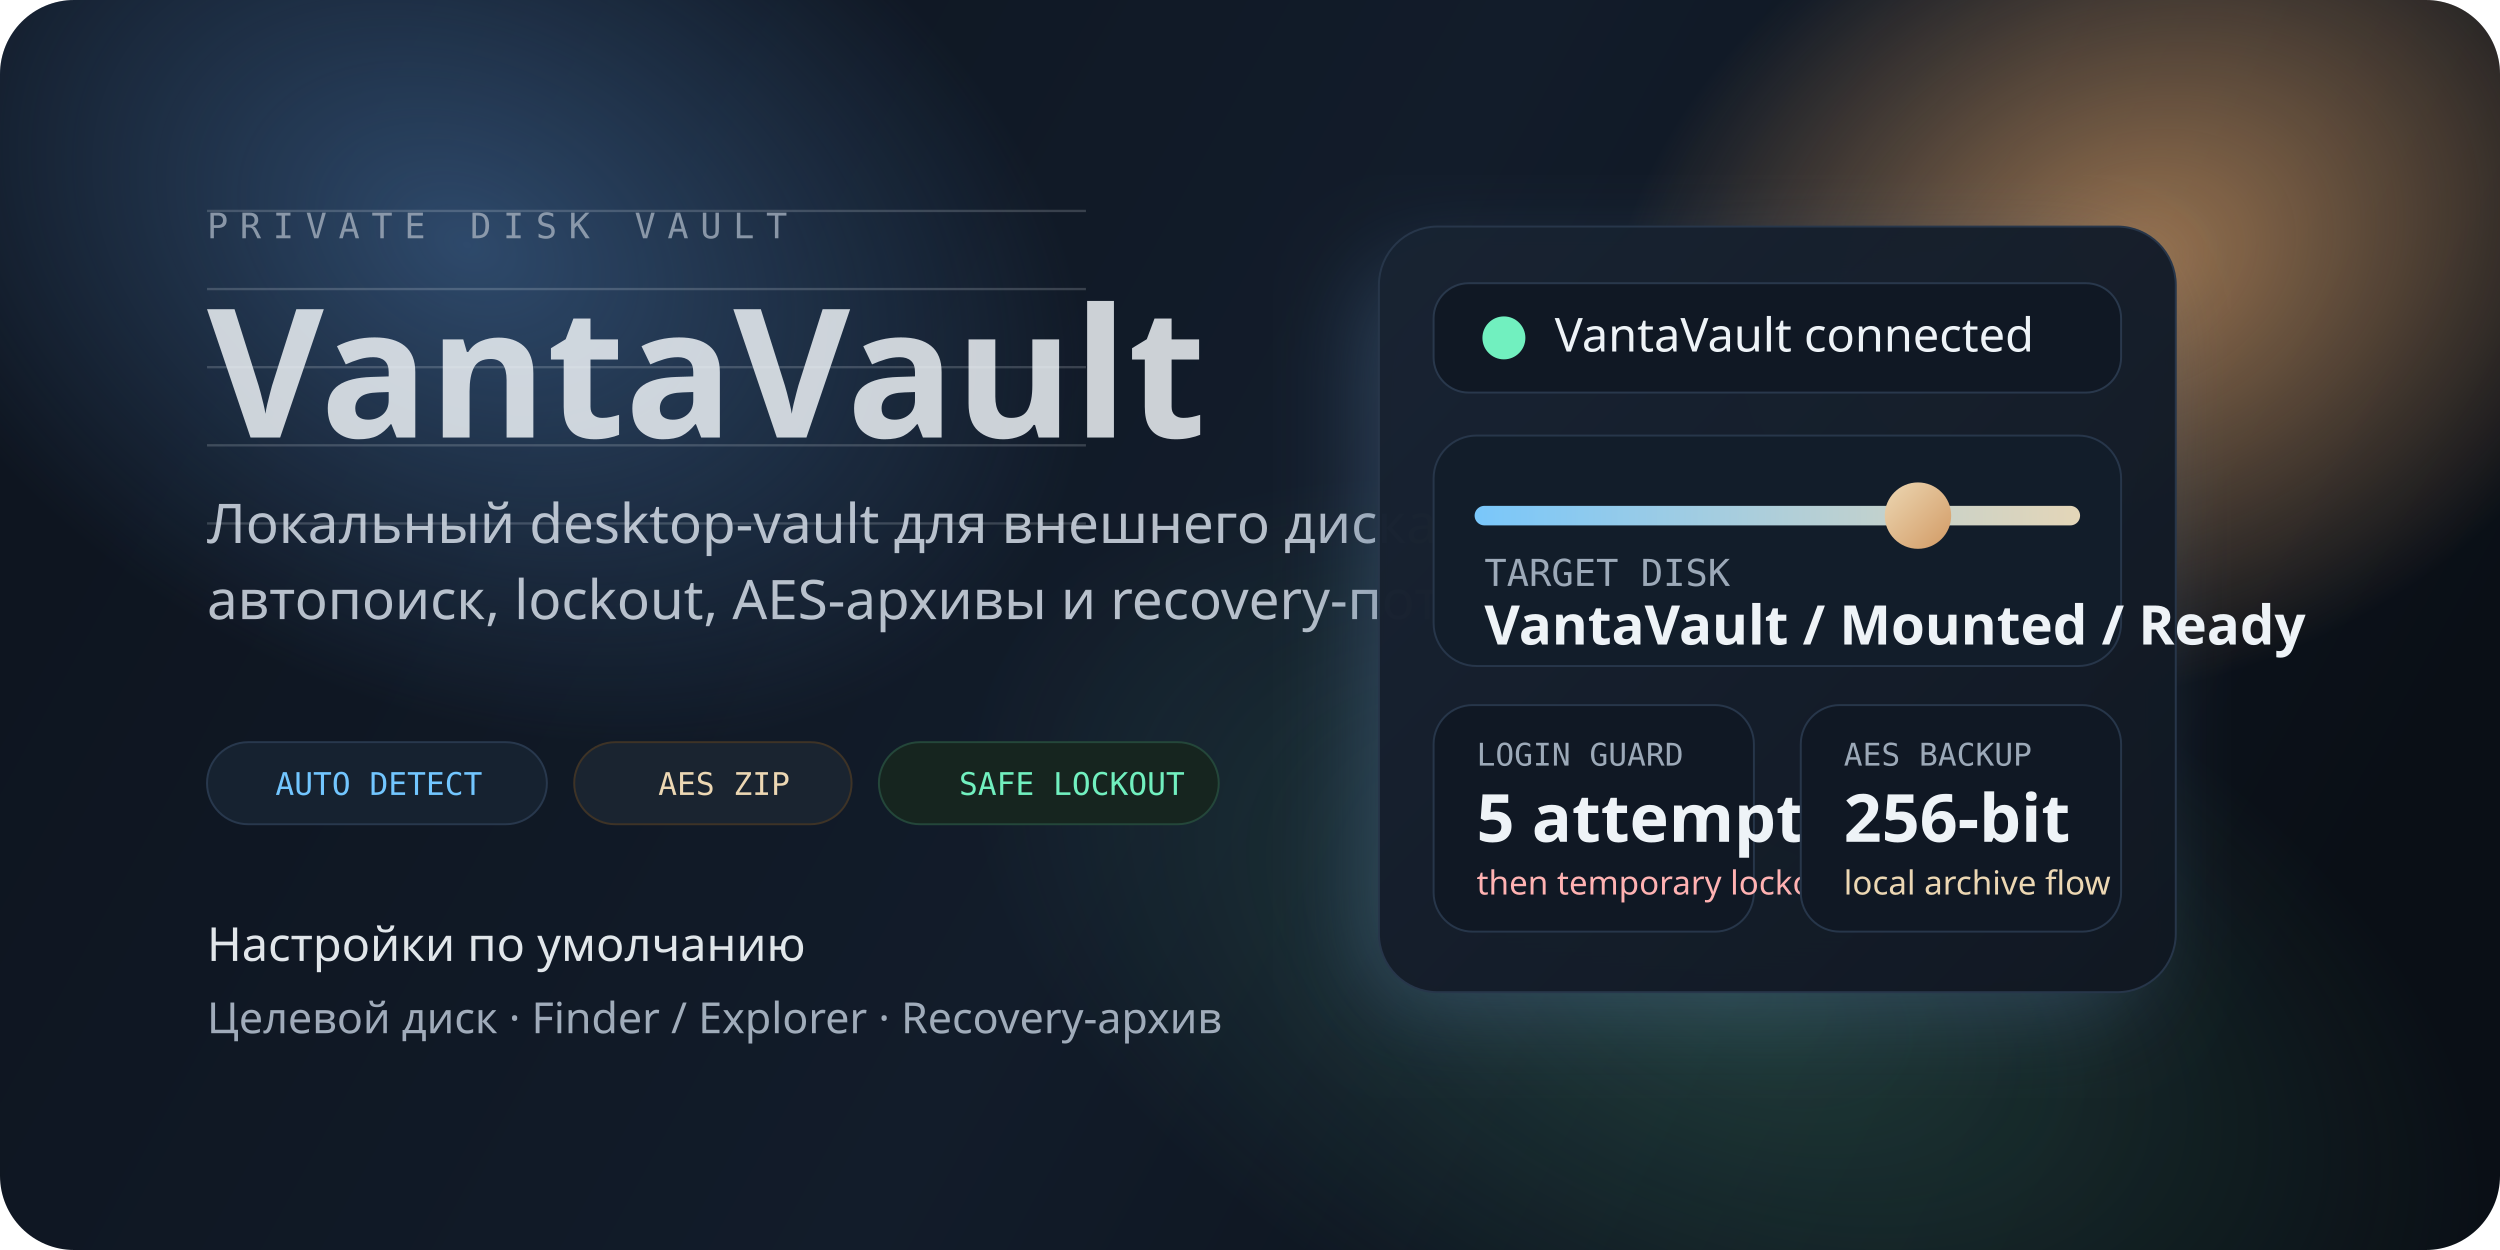
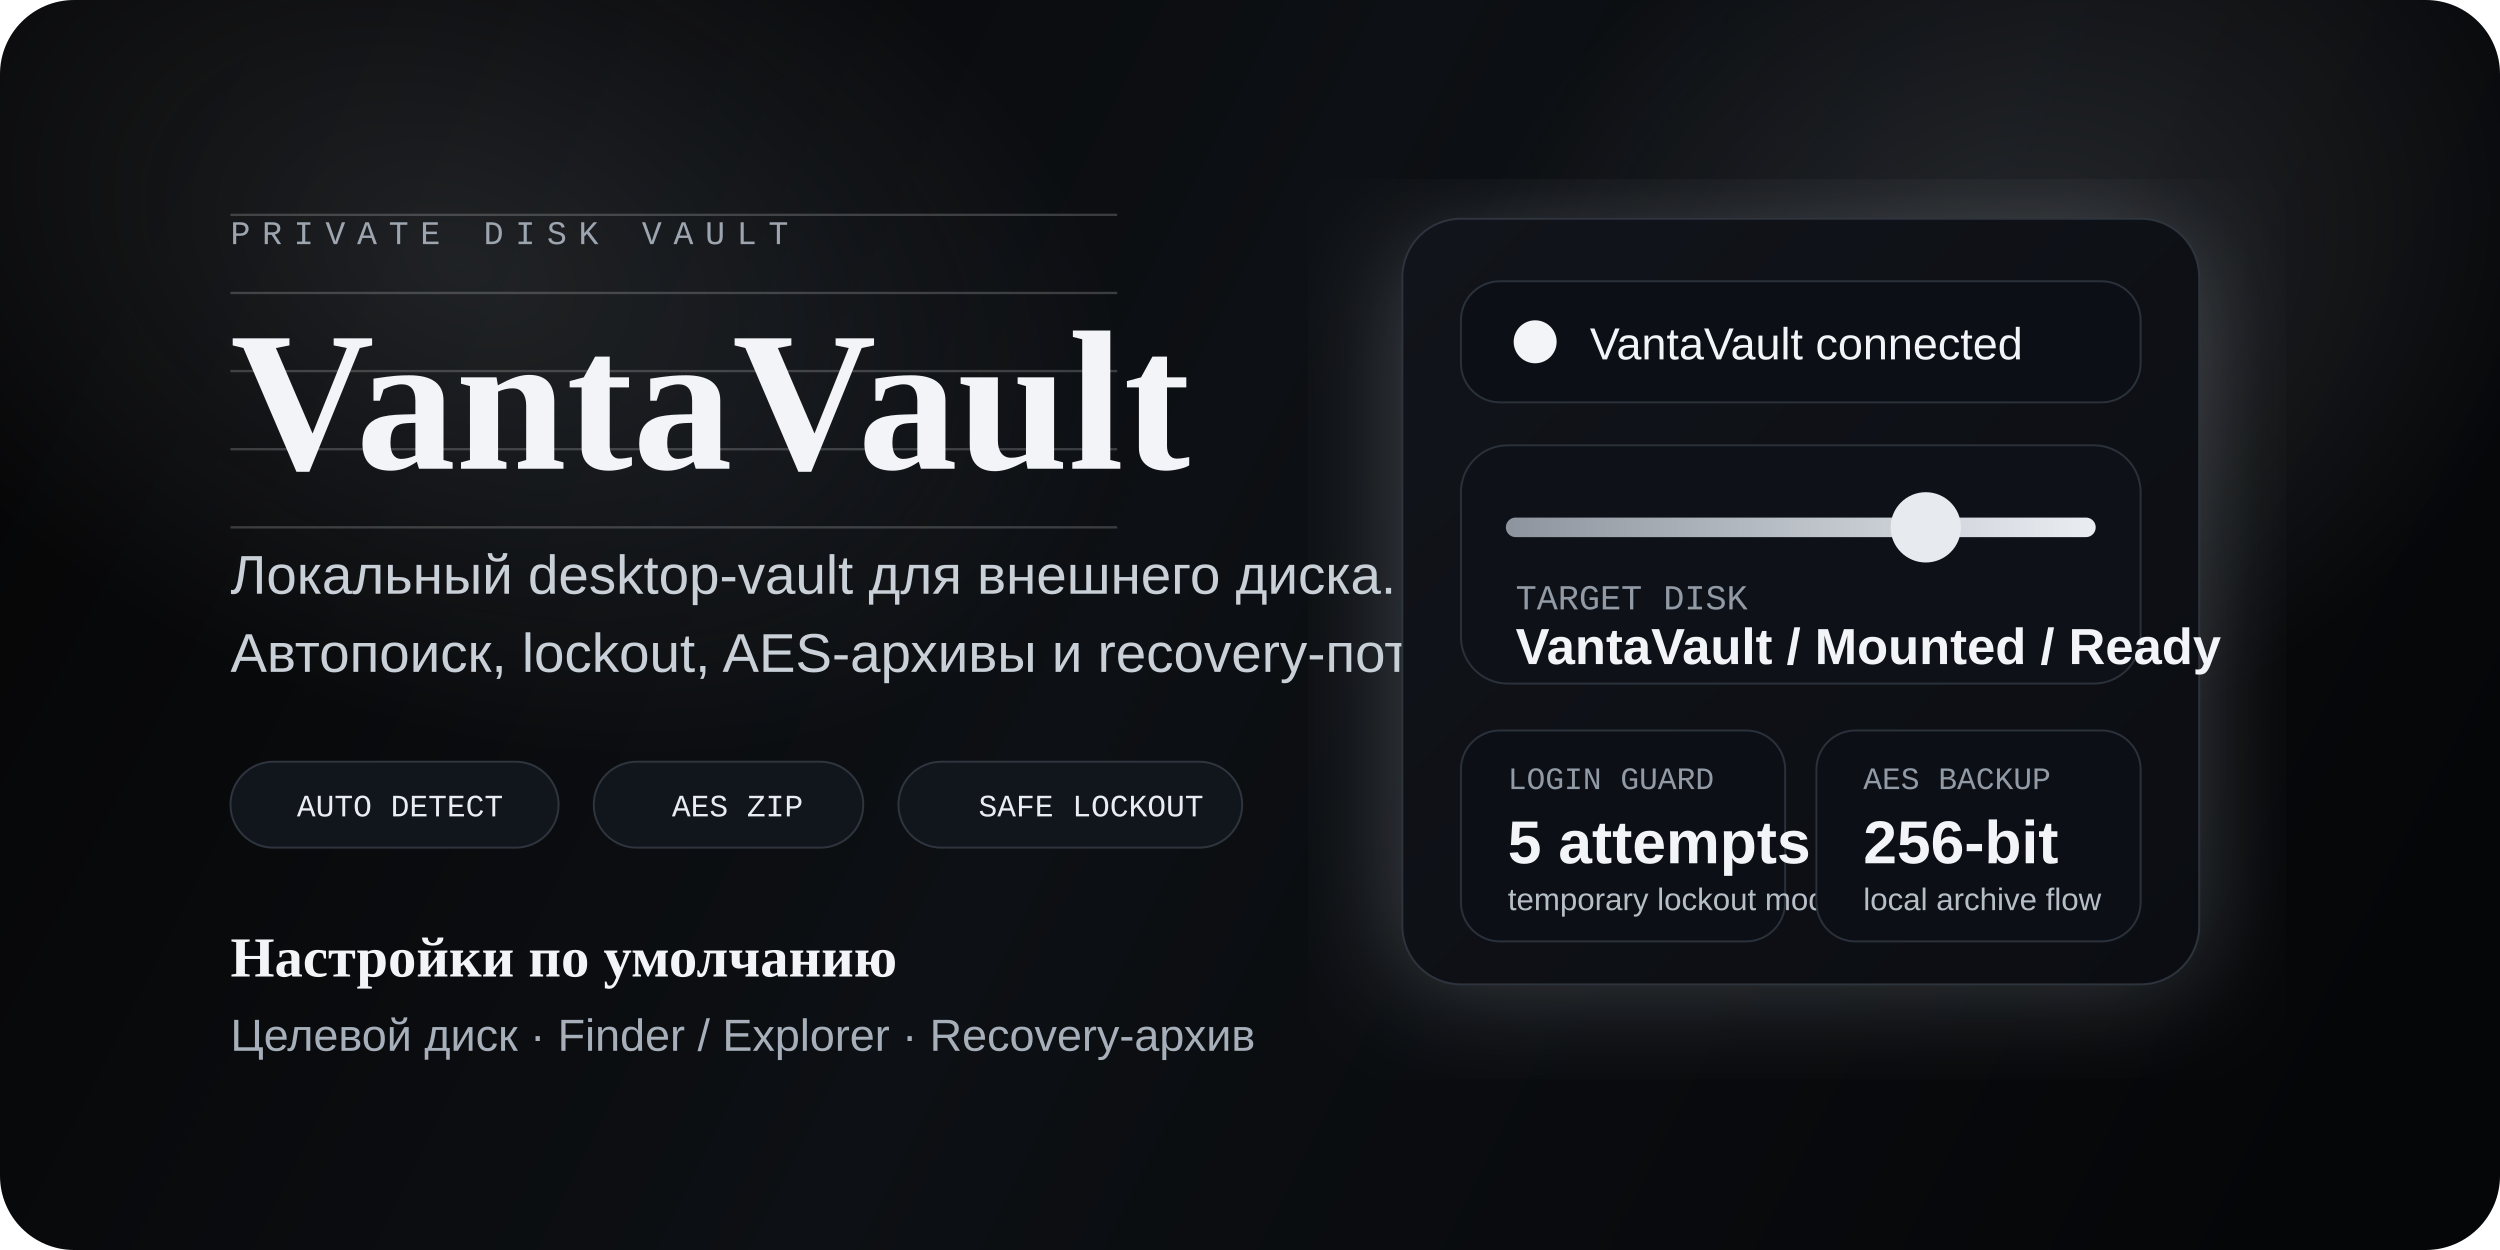
<svg xmlns="http://www.w3.org/2000/svg" width="1280" height="640" viewBox="0 0 1280 640" fill="none">
  <defs>
-     <linearGradient id="bg" x1="140" y1="74" x2="1116" y2="612" gradientUnits="userSpaceOnUse">
-       <stop stop-color="#0E1520" />
-       <stop offset="0.48" stop-color="#121C2A" />
-       <stop offset="1" stop-color="#0A0F16" />
+     <linearGradient id="bg" x1="84" y1="54" x2="1180" y2="606" gradientUnits="userSpaceOnUse">
+       <stop stop-color="#060607" />
+       <stop offset="0.45" stop-color="#0D1014" />
+       <stop offset="1" stop-color="#050608" />
    </linearGradient>
-     <radialGradient id="glowA" cx="0" cy="0" r="1" gradientUnits="userSpaceOnUse" gradientTransform="translate(242 126) rotate(25.3984) scale(331.32 234.59)">
-       <stop stop-color="#3A5D87" stop-opacity="0.72" />
-       <stop offset="1" stop-color="#3A5D87" stop-opacity="0" />
+     <radialGradient id="mistA" cx="0" cy="0" r="1" gradientUnits="userSpaceOnUse" gradientTransform="translate(236 136) rotate(20.9417) scale(356.214 234.983)">
+       <stop stop-color="#9AA3AE" stop-opacity="0.16" />
+       <stop offset="1" stop-color="#9AA3AE" stop-opacity="0" />
    </radialGradient>
-     <radialGradient id="glowB" cx="0" cy="0" r="1" gradientUnits="userSpaceOnUse" gradientTransform="translate(1092 136) rotate(156.791) scale(279.821 214.864)">
-       <stop stop-color="#D29A64" stop-opacity="0.72" />
-       <stop offset="1" stop-color="#D29A64" stop-opacity="0" />
+     <radialGradient id="mistB" cx="0" cy="0" r="1" gradientUnits="userSpaceOnUse" gradientTransform="translate(1026 150) rotate(152.363) scale(302.828 235.723)">
+       <stop stop-color="#E8ECF1" stop-opacity="0.13" />
+       <stop offset="1" stop-color="#E8ECF1" stop-opacity="0" />
    </radialGradient>
-     <radialGradient id="glowC" cx="0" cy="0" r="1" gradientUnits="userSpaceOnUse" gradientTransform="translate(884 506) rotate(-156.865) scale(412.165 226.012)">
-       <stop stop-color="#5AB992" stop-opacity="0.24" />
-       <stop offset="1" stop-color="#5AB992" stop-opacity="0" />
-     </radialGradient>
-     <linearGradient id="card" x1="708" y1="123" x2="1110" y2="516" gradientUnits="userSpaceOnUse">
-       <stop stop-color="#182332" stop-opacity="0.98" />
-       <stop offset="1" stop-color="#101721" stop-opacity="0.98" />
+     <linearGradient id="panel" x1="726" y1="114" x2="1114" y2="512" gradientUnits="userSpaceOnUse">
+       <stop stop-color="#11141A" />
+       <stop offset="1" stop-color="#0B0D12" />
    </linearGradient>
-     <linearGradient id="accent" x1="0" y1="0" x2="1" y2="1">
-       <stop stop-color="#ECD7B3" />
-       <stop offset="1" stop-color="#D29A64" />
+     <linearGradient id="track" x1="770" y1="270" x2="1070" y2="270" gradientUnits="userSpaceOnUse">
+       <stop stop-color="#8D949D" />
+       <stop offset="1" stop-color="#E9EDF2" />
    </linearGradient>
-     <linearGradient id="line" x1="734" y1="223" x2="1088" y2="223" gradientUnits="userSpaceOnUse">
-       <stop stop-color="#72C6FF" />
-       <stop offset="1" stop-color="#ECD7B3" />
-     </linearGradient>
-     <filter id="blur" x="652" y="90" width="490" height="472" filterUnits="userSpaceOnUse" color-interpolation-filters="sRGB">
-       <feGaussianBlur stdDeviation="24" />
+     <filter id="softBlur" x="670" y="92" width="500" height="460" filterUnits="userSpaceOnUse" color-interpolation-filters="sRGB">
+       <feGaussianBlur stdDeviation="28" />
    </filter>
  </defs>
  <rect width="1280" height="640" rx="38" fill="url(#bg)" />
-   <rect width="1280" height="640" rx="38" fill="url(#glowA)" />
-   <rect width="1280" height="640" rx="38" fill="url(#glowB)" />
-   <rect width="1280" height="640" rx="38" fill="url(#glowC)" />
-   <g opacity="0.18">
-     <path d="M106 108H556" stroke="#ECF3F7" stroke-width="1.2" />
-     <path d="M106 148H556" stroke="#ECF3F7" stroke-width="1.2" />
-     <path d="M106 188H556" stroke="#ECF3F7" stroke-width="1.2" />
-     <path d="M106 228H556" stroke="#ECF3F7" stroke-width="1.2" />
-     <path d="M106 268H556" stroke="#ECF3F7" stroke-width="1.2" />
+   <rect width="1280" height="640" rx="38" fill="url(#mistA)" />
+   <rect width="1280" height="640" rx="38" fill="url(#mistB)" />
+   <g opacity="0.2">
+     <path d="M118 110H572" stroke="#F3F5F7" stroke-width="1.2" />
+     <path d="M118 150H572" stroke="#F3F5F7" stroke-width="1.2" />
+     <path d="M118 190H572" stroke="#F3F5F7" stroke-width="1.2" />
+     <path d="M118 230H572" stroke="#F3F5F7" stroke-width="1.2" />
+     <path d="M118 270H572" stroke="#F3F5F7" stroke-width="1.2" />
  </g>
-   <g opacity="0.84">
-     <text x="106" y="122" fill="#9CA9B8" font-size="18" font-family="IBM Plex Mono, Menlo, monospace" letter-spacing="6">PRIVATE DISK VAULT</text>
-     <text x="106" y="224" fill="#EEF3F7" font-size="92" font-weight="700" font-family="Avenir Next, Trebuchet MS, sans-serif">VantaVault</text>
-     <text x="106" y="278" fill="#D6DEE8" font-size="28" font-family="Avenir Next, Trebuchet MS, sans-serif">
-       Локальный desktop-vault для внешнего диска:
+   <g>
+     <text x="118" y="125" fill="#9DA6B0" font-size="17" font-family="Courier New, Menlo, monospace" letter-spacing="6">PRIVATE DISK VAULT</text>
+     <text x="118" y="240" fill="#F2F4F7" font-size="102" font-weight="700" font-family="Georgia, Times New Roman, serif">VantaVault</text>
+     <text x="118" y="304" fill="#C9D0D7" font-size="28" font-family="Segoe UI, Arial, sans-serif">
+       Локальный desktop-vault для внешнего диска.
    </text>
-     <text x="106" y="317" fill="#D6DEE8" font-size="28" font-family="Avenir Next, Trebuchet MS, sans-serif">
-       автопоиск, lockout, AES-архивы и recovery-поток.
+     <text x="118" y="344" fill="#C9D0D7" font-size="28" font-family="Segoe UI, Arial, sans-serif">
+       Автопоиск, lockout, AES-архивы и recovery-поток.
    </text>
  </g>
  <g>
-     <rect x="106" y="380" width="174" height="42" rx="21" fill="#162230" stroke="#28384D" />
-     <text x="141" y="407" fill="#72C6FF" font-size="16" font-family="IBM Plex Mono, Menlo, monospace">AUTO DETECT</text>
-     <rect x="294" y="380" width="142" height="42" rx="21" fill="#1A2430" stroke="#3E3326" />
-     <text x="337" y="407" fill="#ECD7B3" font-size="16" font-family="IBM Plex Mono, Menlo, monospace">AES ZIP</text>
-     <rect x="450" y="380" width="174" height="42" rx="21" fill="#16251F" stroke="#24473A" />
-     <text x="491" y="407" fill="#71F0BF" font-size="16" font-family="IBM Plex Mono, Menlo, monospace">SAFE LOCKOUT</text>
-   </g>
-   <g opacity="0.94">
-     <text x="106" y="492" fill="#EEF3F7" font-size="24" font-family="Avenir Next, Trebuchet MS, sans-serif">Настройки по умолчанию</text>
-     <text x="106" y="529" fill="#A9B5C3" font-size="22" font-family="Avenir Next, Trebuchet MS, sans-serif">Целевой диск · Finder / Explorer · Recovery-архив</text>
-   </g>
-   <g filter="url(#blur)" opacity="0.5">
-     <rect x="700" y="138" width="394" height="376" rx="28" fill="#4B6A8D" />
+     <rect x="118" y="390" width="168" height="44" rx="22" fill="#11161D" stroke="#2E353E" />
+     <text x="152" y="418" fill="#E9EDF2" font-size="16" font-family="Courier New, Menlo, monospace">AUTO DETECT</text>
+     <rect x="304" y="390" width="138" height="44" rx="22" fill="#11161D" stroke="#2E353E" />
+     <text x="344" y="418" fill="#E9EDF2" font-size="16" font-family="Courier New, Menlo, monospace">AES ZIP</text>
+     <rect x="460" y="390" width="176" height="44" rx="22" fill="#11161D" stroke="#2E353E" />
+     <text x="501" y="418" fill="#E9EDF2" font-size="16" font-family="Courier New, Menlo, monospace">SAFE LOCKOUT</text>
  </g>
  <g>
-     <rect x="706" y="116" width="408" height="392" rx="30" fill="url(#card)" stroke="#27364A" />
-     <rect x="734" y="145" width="352" height="56" rx="18" fill="#101824" stroke="#29384C" />
-     <circle cx="770" cy="173" r="11" fill="#71F0BF" />
-     <text x="796" y="180" fill="#EEF3F7" font-size="24" font-family="Avenir Next, Trebuchet MS, sans-serif">VantaVault connected</text>
-     <rect x="734" y="223" width="352" height="118" rx="22" fill="#121D2A" stroke="#27364A" />
-     <path d="M760 264H1060" stroke="url(#line)" stroke-width="10" stroke-linecap="round" />
-     <circle cx="982" cy="264" r="17" fill="url(#accent)" />
-     <text x="760" y="300" fill="#9CA9B8" font-size="19" font-family="IBM Plex Mono, Menlo, monospace">TARGET DISK</text>
-     <text x="760" y="330" fill="#EEF3F7" font-size="28" font-weight="700" font-family="Avenir Next, Trebuchet MS, sans-serif">VantaVault / Mounted / Ready</text>
-     <rect x="734" y="361" width="164" height="116" rx="20" fill="#101824" stroke="#27364A" />
-     <text x="756" y="392" fill="#9CA9B8" font-size="16" font-family="IBM Plex Mono, Menlo, monospace">LOGIN GUARD</text>
-     <text x="756" y="431" fill="#EEF3F7" font-size="34" font-weight="700" font-family="Avenir Next, Trebuchet MS, sans-serif">5 attempts</text>
-     <text x="756" y="458" fill="#FFB2B2" font-size="17" font-family="Avenir Next, Trebuchet MS, sans-serif">then temporary lockout</text>
-     <rect x="922" y="361" width="164" height="116" rx="20" fill="#101824" stroke="#27364A" />
-     <text x="944" y="392" fill="#9CA9B8" font-size="16" font-family="IBM Plex Mono, Menlo, monospace">AES BACKUP</text>
-     <text x="944" y="431" fill="#EEF3F7" font-size="34" font-weight="700" font-family="Avenir Next, Trebuchet MS, sans-serif">256-bit</text>
-     <text x="944" y="458" fill="#ECD7B3" font-size="17" font-family="Avenir Next, Trebuchet MS, sans-serif">local archive flow</text>
+     <text x="118" y="500" fill="#F2F4F7" font-size="29" font-weight="700" font-family="Georgia, Times New Roman, serif">Настройки по умолчанию</text>
+     <text x="118" y="538" fill="#A7B0BA" font-size="23" font-family="Segoe UI, Arial, sans-serif">Целевой диск · Finder / Explorer · Recovery-архив</text>
+   </g>
+   <g filter="url(#softBlur)" opacity="0.28">
+     <rect x="714" y="122" width="412" height="382" rx="30" fill="#C1CAD4" />
+   </g>
+   <g>
+     <rect x="718" y="112" width="408" height="392" rx="30" fill="url(#panel)" stroke="#2D343D" />
+     <rect x="748" y="144" width="348" height="62" rx="20" fill="#0C1016" stroke="#2A313A" />
+     <circle cx="786" cy="175" r="11" fill="#F2F4F7" />
+     <text x="814" y="184" fill="#F2F4F7" font-size="23" font-family="Segoe UI, Arial, sans-serif">VantaVault connected</text>
+     <rect x="748" y="228" width="348" height="122" rx="24" fill="#0E1218" stroke="#2A313A" />
+     <path d="M776 270H1068" stroke="url(#track)" stroke-width="10" stroke-linecap="round" />
+     <circle cx="986" cy="270" r="18" fill="#E7EBF0" />
+     <text x="776" y="312" fill="#919AA5" font-size="18" font-family="Courier New, Menlo, monospace">TARGET DISK</text>
+     <text x="776" y="340" fill="#F2F4F7" font-size="26" font-weight="700" font-family="Segoe UI, Arial, sans-serif">VantaVault / Mounted / Ready</text>
+     <rect x="748" y="374" width="166" height="108" rx="20" fill="#0C1016" stroke="#2A313A" />
+     <text x="772" y="404" fill="#919AA5" font-size="16" font-family="Courier New, Menlo, monospace">LOGIN GUARD</text>
+     <text x="772" y="442" fill="#F2F4F7" font-size="31" font-weight="700" font-family="Segoe UI, Arial, sans-serif">5 attempts</text>
+     <text x="772" y="466" fill="#B6BEC7" font-size="16" font-family="Segoe UI, Arial, sans-serif">temporary lockout mode</text>
+     <rect x="930" y="374" width="166" height="108" rx="20" fill="#0C1016" stroke="#2A313A" />
+     <text x="954" y="404" fill="#919AA5" font-size="16" font-family="Courier New, Menlo, monospace">AES BACKUP</text>
+     <text x="954" y="442" fill="#F2F4F7" font-size="31" font-weight="700" font-family="Segoe UI, Arial, sans-serif">256-bit</text>
+     <text x="954" y="466" fill="#B6BEC7" font-size="16" font-family="Segoe UI, Arial, sans-serif">local archive flow</text>
  </g>
</svg>
